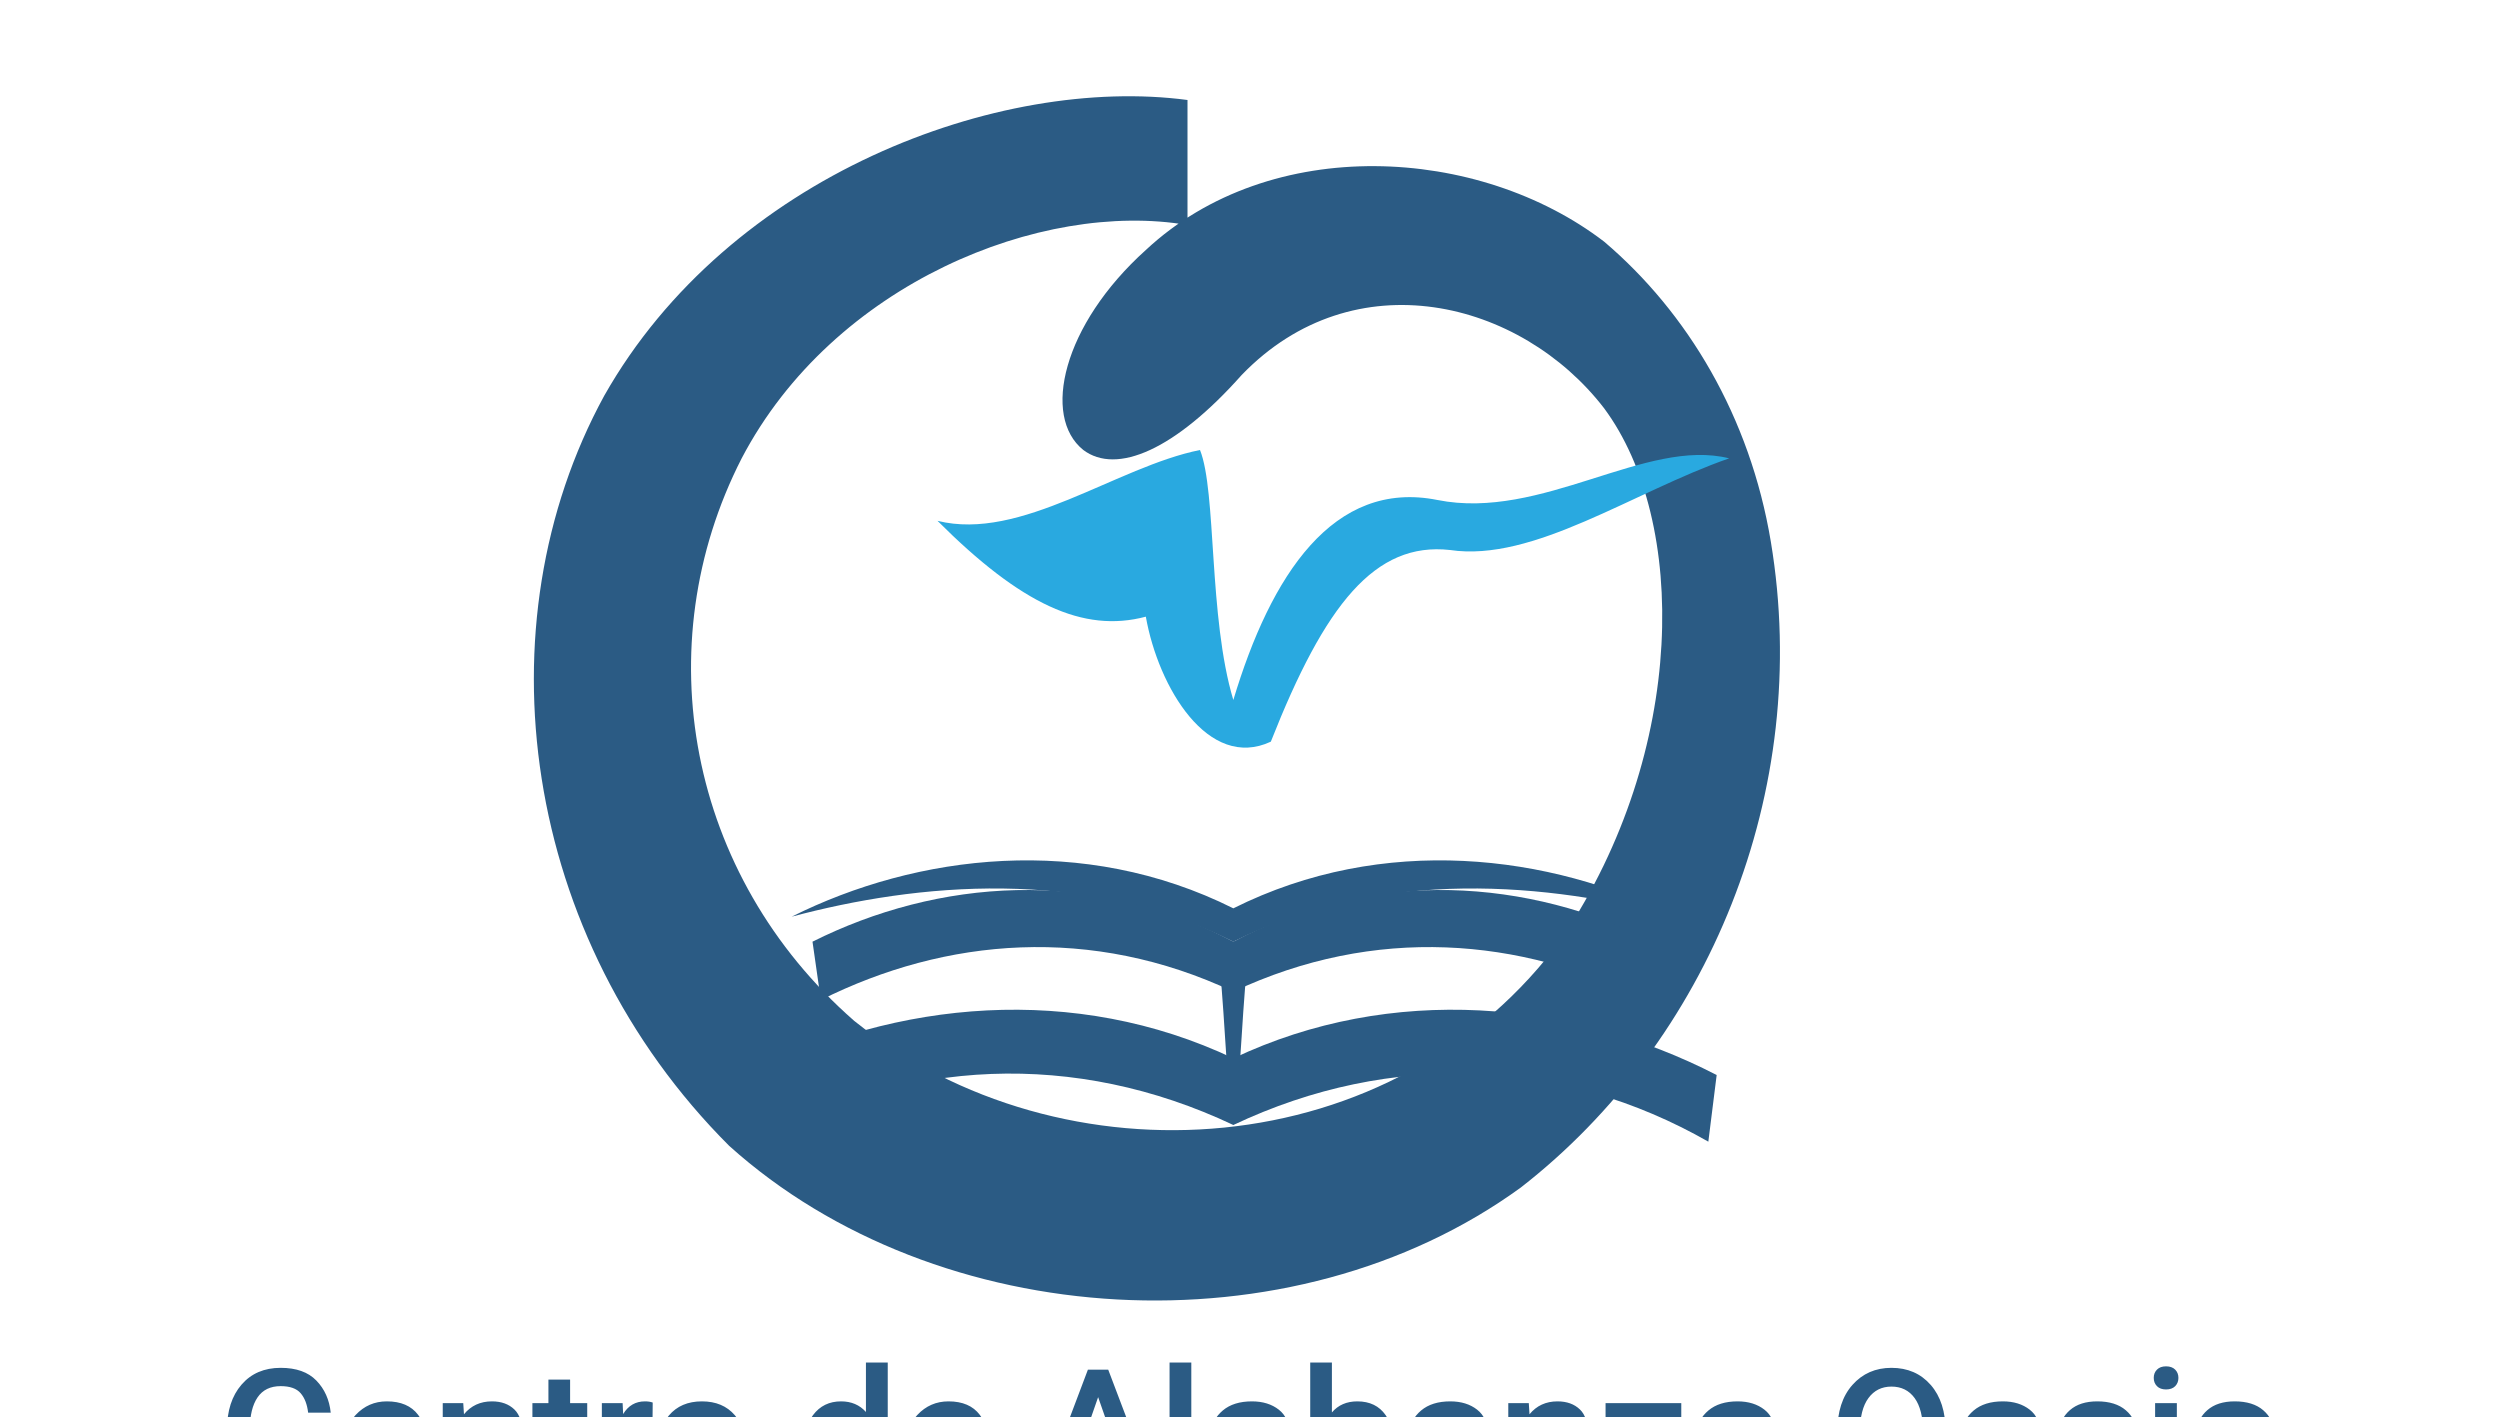
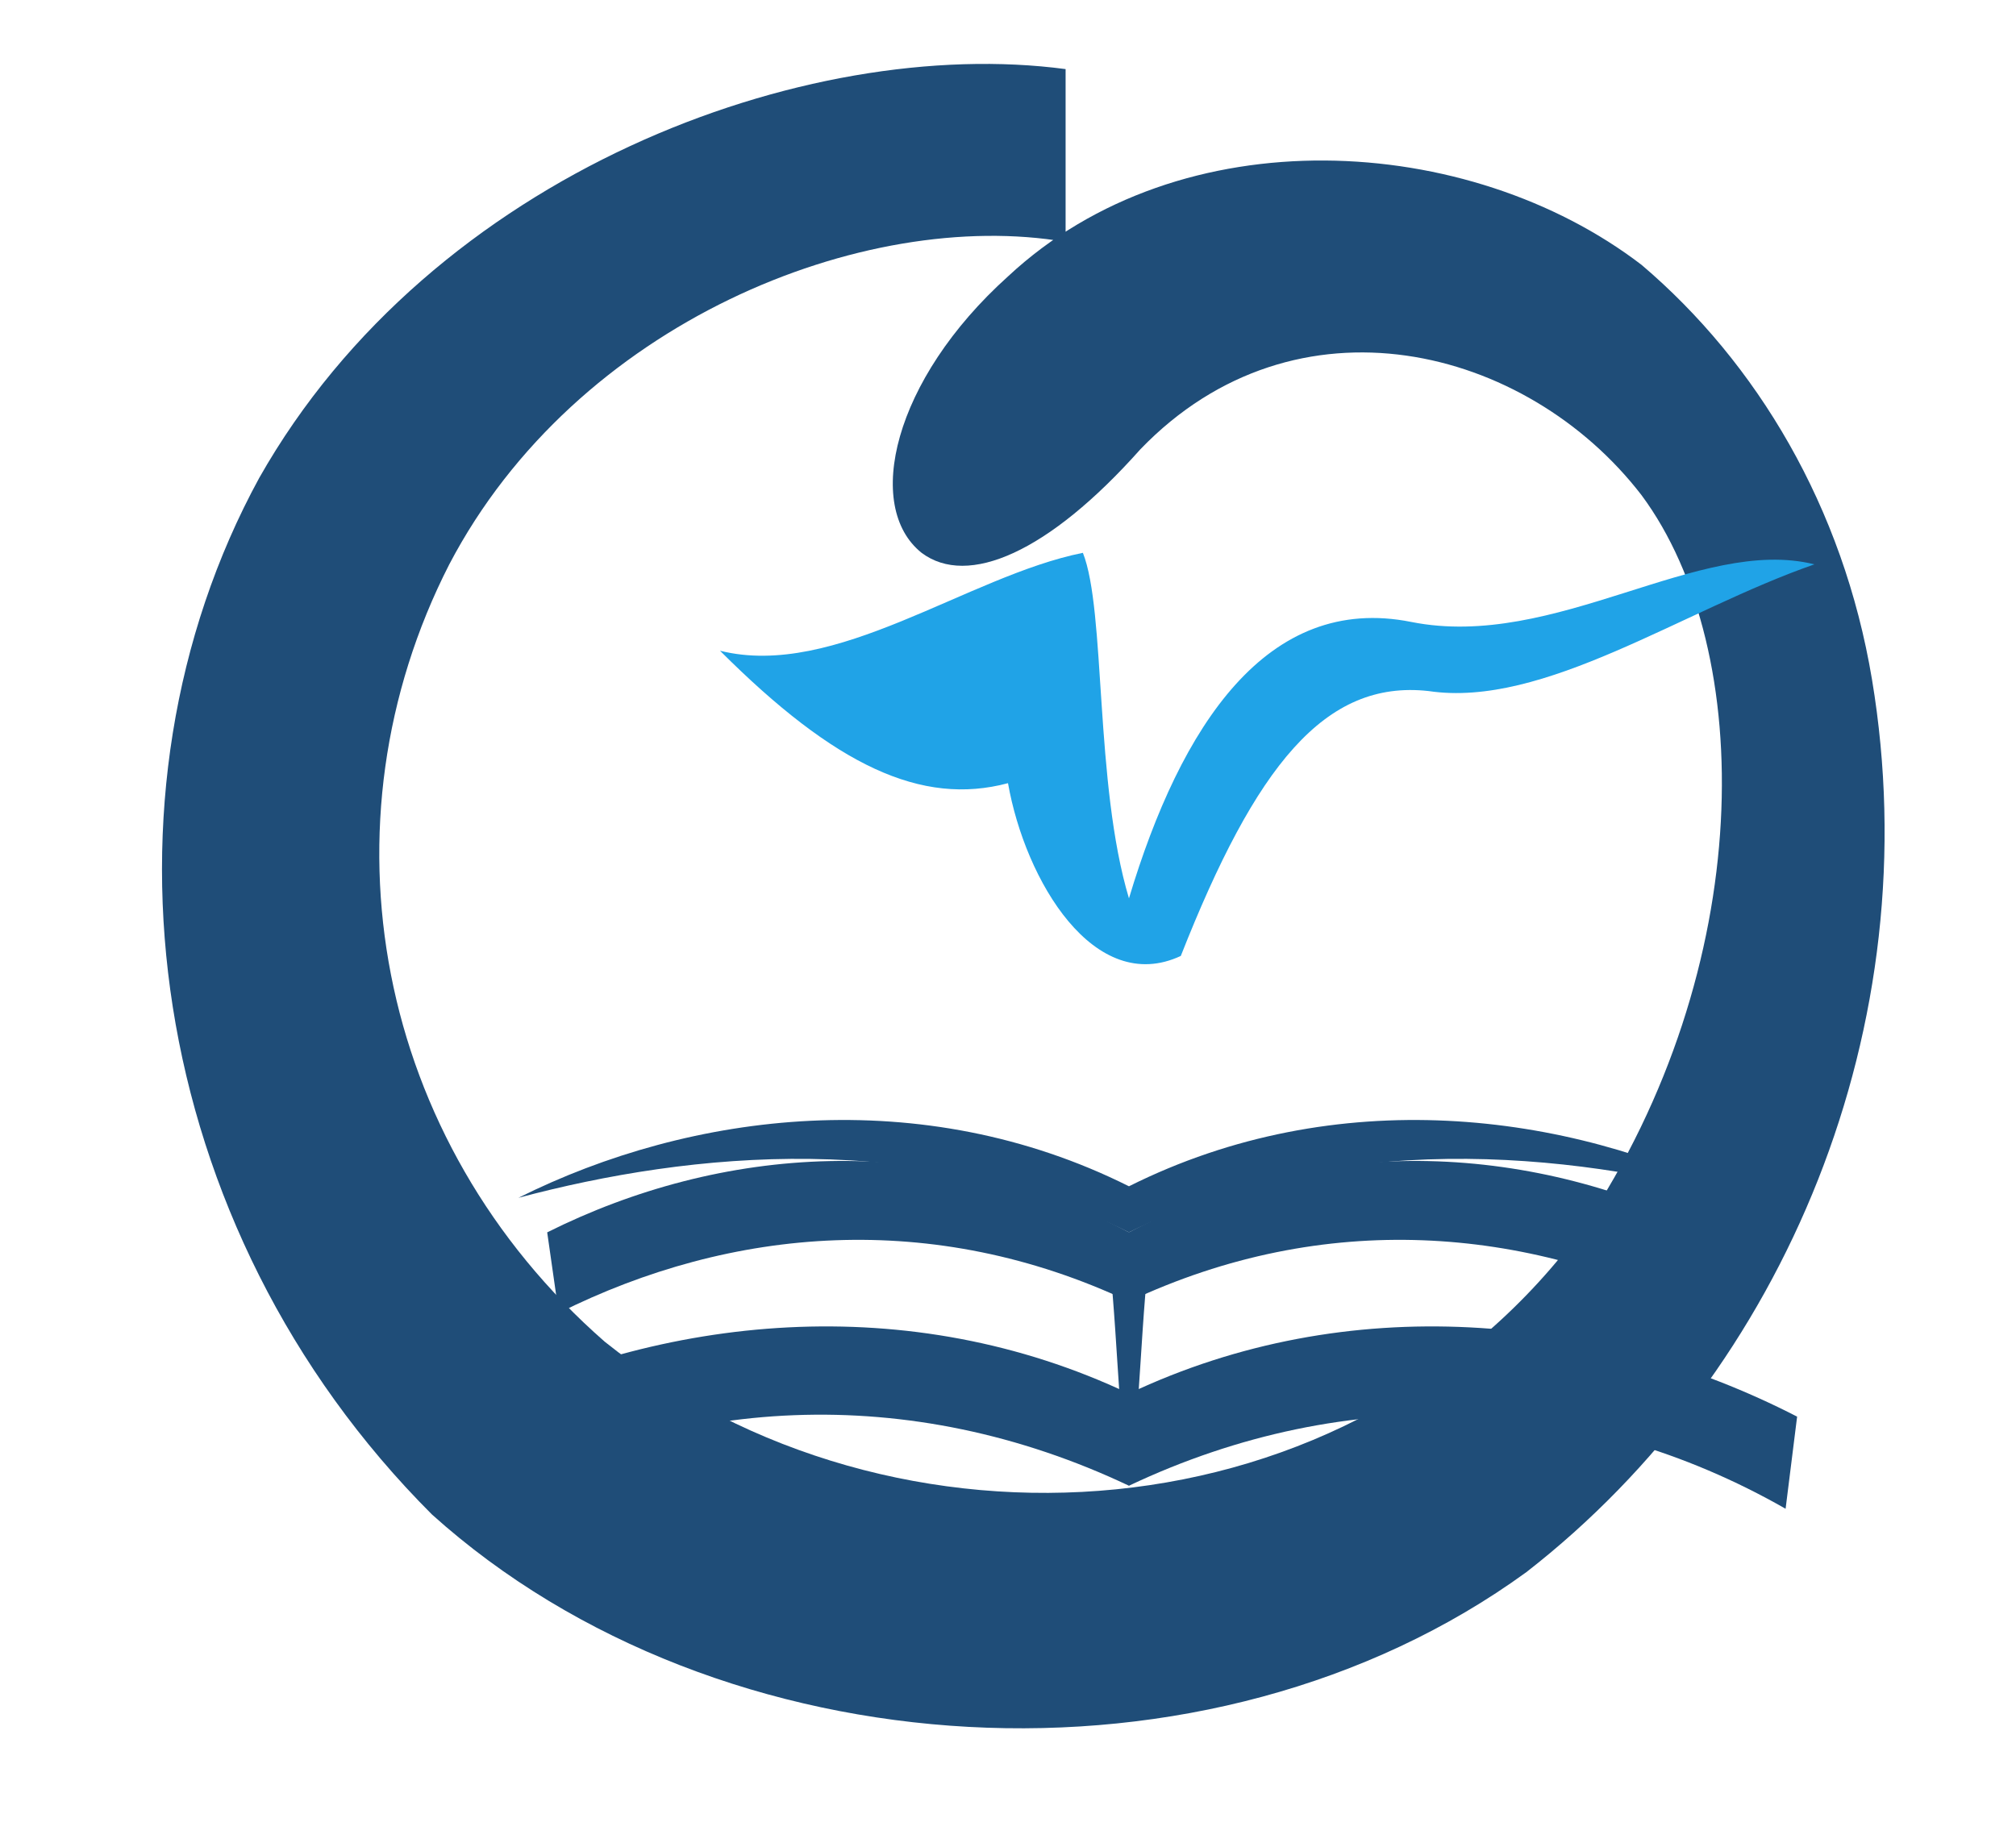
- <svg xmlns="http://www.w3.org/2000/svg" width="600" height="340" viewBox="0 0 600 340" fill="none">
-   <path d="M 285 24        C 240 18, 175 42, 145 95        C 115 150, 125 225, 175 275        C 225 320, 310 325, 365 285        C 410 250, 435 190, 425 130        C 420 100, 405 75, 385 58        C 355 35, 305 32, 275 60        C 255 78, 250 100, 260 108        C 268 114, 282 108, 298 90        C 325 62, 365 72, 385 98        C 405 125, 405 180, 375 225        C 335 280, 255 285, 205 245        C 165 210, 155 155, 178 110        C 200 68, 250 48, 285 54        Z" fill="#2B5B84" />
-   <path d="M 225 125        C 245 130, 268 112, 288 108        C 292 118, 290 148, 296 168        C 305 138, 320 115, 345 120        C 370 125, 395 105, 415 110        C 392 118, 368 135, 348 132        C 330 130, 318 145, 305 178        C 290 185, 278 165, 275 148        C 260 152, 245 145, 225 125        Z" fill="#29A9E0" />
-   <path d="M 190 220        C 220 205, 260 200, 296 218        C 332 200, 372 205, 402 220        C 372 212, 332 208, 296 226        C 260 208, 220 212, 190 220        Z" fill="#2B5B84" />
-   <path d="M 195 226        C 225 211, 262 208, 296 226        C 330 208, 367 211, 397 226        L 395 240        C 365 225, 330 222, 296 238        C 262 222, 227 225, 197 240        Z" fill="#2B5B84" />
-   <path d="M 180 258        C 215 240, 258 236, 296 254        C 334 236, 377 240, 412 258        L 410 274        C 375 254, 334 252, 296 270        C 258 252, 217 254, 182 274        Z" fill="#2B5B84" />
-   <path d="M 292 226        C 294 240, 294 258, 296 270        C 298 258, 298 240, 300 226        Z" fill="#2B5B84" />
-   <text x="300" y="360" text-anchor="middle" font-family="system-ui, -apple-system, BlinkMacSystemFont, 'Segoe UI', Roboto, 'Helvetica Neue', Arial, sans-serif" font-size="44" font-weight="500" letter-spacing="-0.5" fill="#2B5B84">Centro de Alabanza Oasis</text>
-   <text x="300" y="395" text-anchor="middle" font-family="system-ui, -apple-system, BlinkMacSystemFont, 'Segoe UI', Roboto, 'Helvetica Neue', Arial, sans-serif" font-size="20" font-weight="400" fill="#1A1A1A">Una Iglesia Con Visión, para una Vida de Propósito</text>
+ <svg xmlns="http://www.w3.org/2000/svg" width="350" height="320" viewBox="100 12 350 320" fill="none">
+   <path d="M 285 24        C 240 18, 175 42, 145 95        C 115 150, 125 225, 175 275        C 225 320, 310 325, 365 285        C 410 250, 435 190, 425 130        C 420 100, 405 75, 385 58        C 355 35, 305 32, 275 60        C 255 78, 250 100, 260 108        C 268 114, 282 108, 298 90        C 325 62, 365 72, 385 98        C 405 125, 405 180, 375 225        C 335 280, 255 285, 205 245        C 165 210, 155 155, 178 110        C 200 68, 250 48, 285 54        Z" fill="#1F4D78" />
+   <path d="M 225 125        C 245 130, 268 112, 288 108        C 292 118, 290 148, 296 168        C 305 138, 320 115, 345 120        C 370 125, 395 105, 415 110        C 392 118, 368 135, 348 132        C 330 130, 318 145, 305 178        C 290 185, 278 165, 275 148        C 260 152, 245 145, 225 125        Z" fill="#20A3E7" />
+   <path d="M 190 220        C 220 205, 260 200, 296 218        C 332 200, 372 205, 402 220        C 372 212, 332 208, 296 226        C 260 208, 220 212, 190 220        Z" fill="#1F4D78" />
+   <path d="M 195 226        C 225 211, 262 208, 296 226        C 330 208, 367 211, 397 226        L 395 240        C 365 225, 330 222, 296 238        C 262 222, 227 225, 197 240        Z" fill="#1F4D78" />
+   <path d="M 180 258        C 215 240, 258 236, 296 254        C 334 236, 377 240, 412 258        L 410 274        C 375 254, 334 252, 296 270        C 258 252, 217 254, 182 274        Z" fill="#1F4D78" />
+   <path d="M 292 226        C 294 240, 294 258, 296 270        C 298 258, 298 240, 300 226        Z" fill="#1F4D78" />
</svg>
